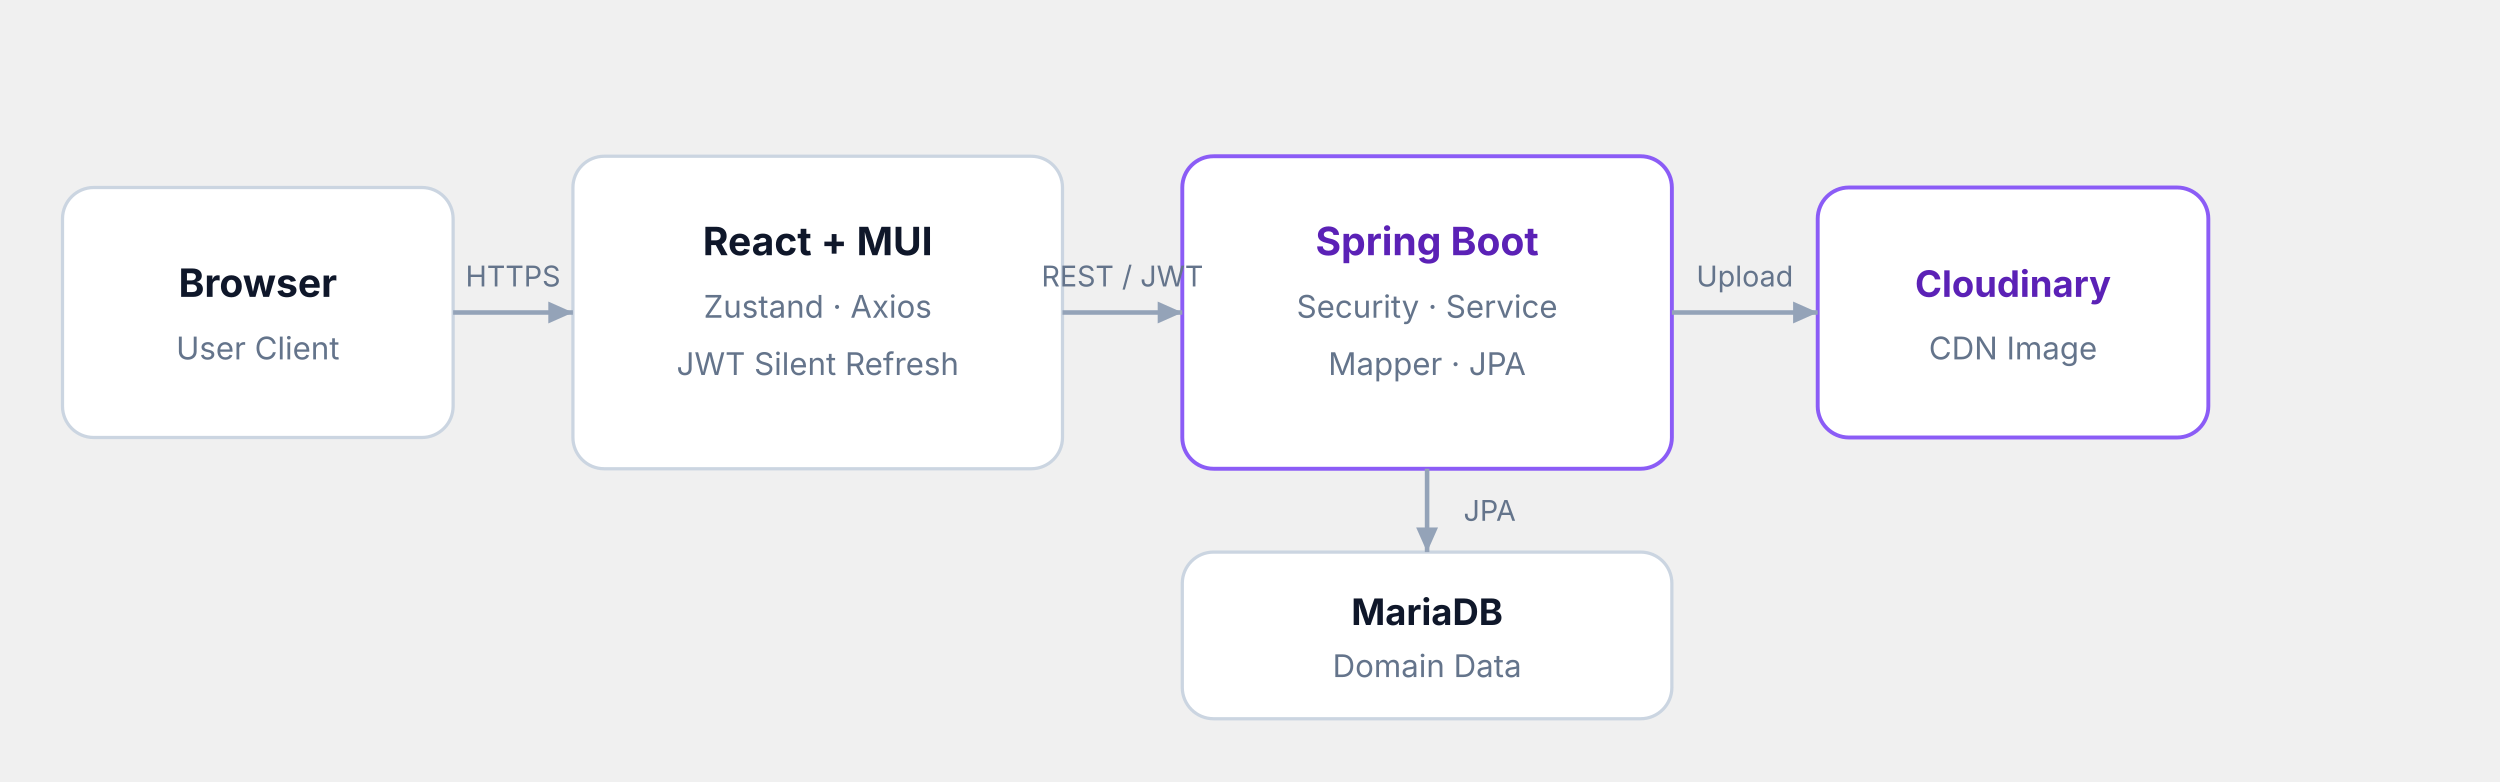
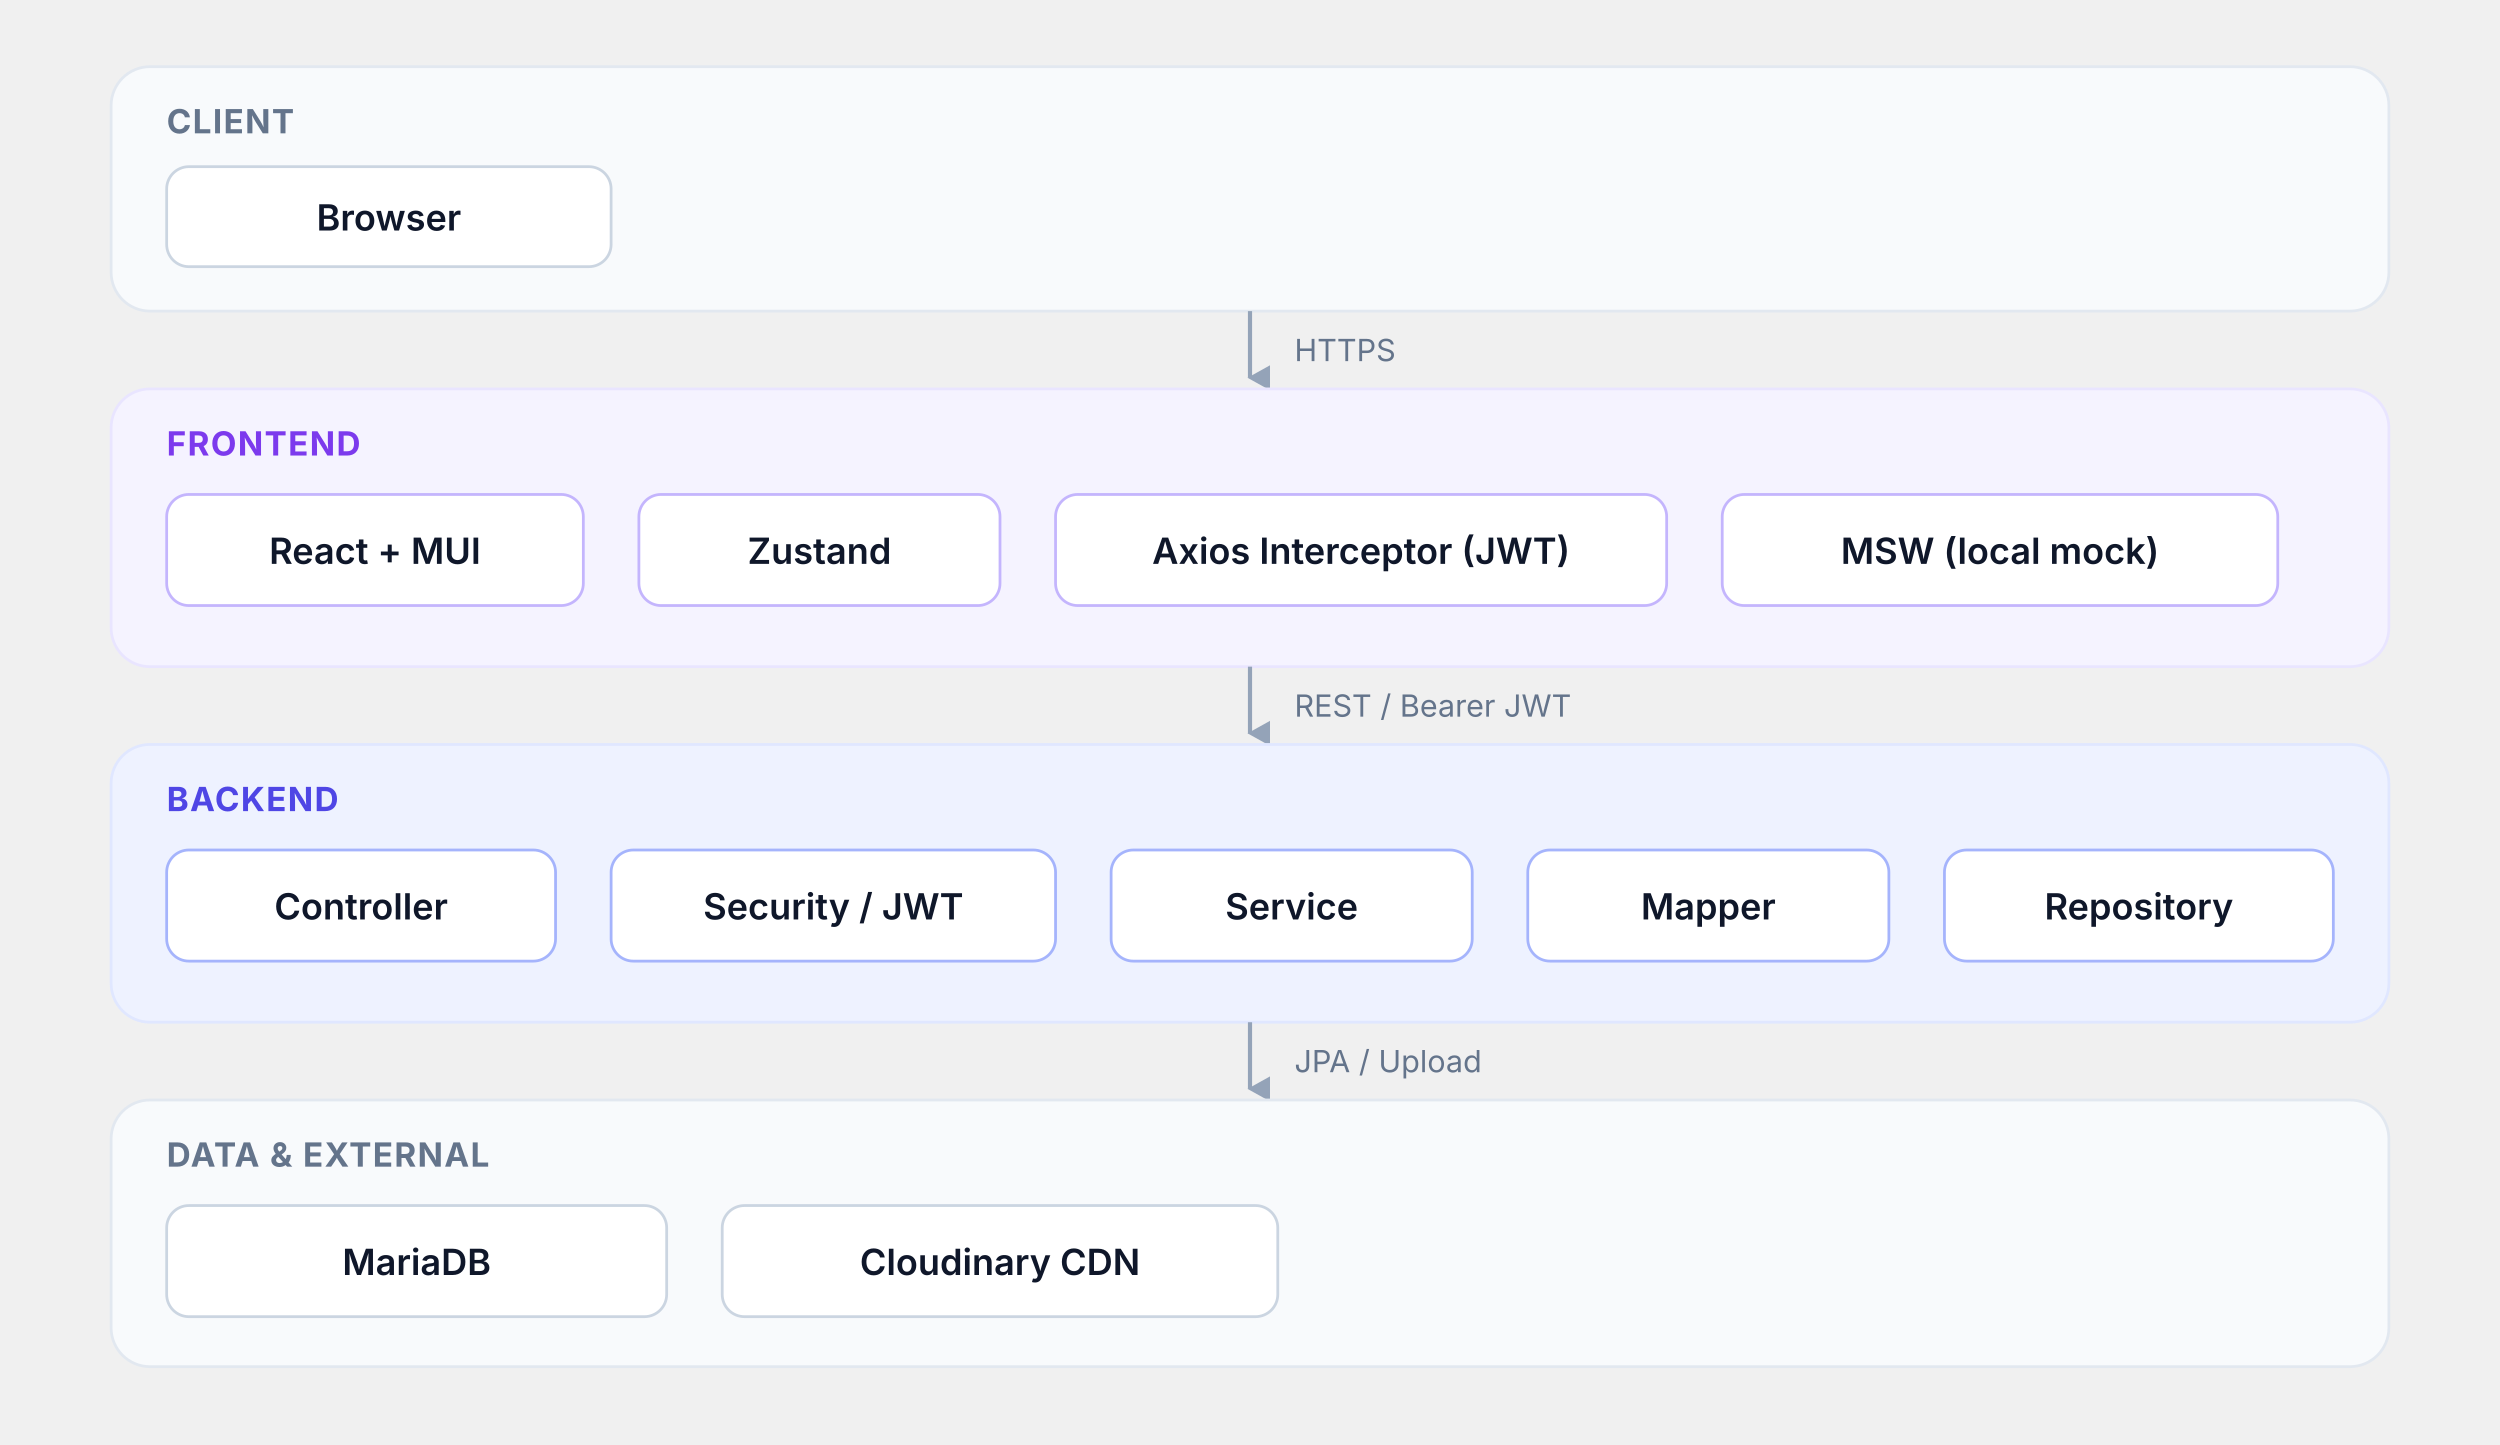
- <svg xmlns="http://www.w3.org/2000/svg" width="960" height="300" viewBox="0 0 960 300" role="img" aria-label="MATE system architecture">
+ <svg xmlns="http://www.w3.org/2000/svg" width="900" height="520" viewBox="0 0 900 520" role="img" aria-label="MATE layered system architecture">
  <defs>
-     <marker id="a" viewBox="0 0 10 10" refX="9" refY="5" markerWidth="6" markerHeight="6" orient="auto-start-reverse">
-       <path d="M0 1 L9 5 L0 9 z" fill="#94A3B8" />
+     <marker id="down" viewBox="0 0 10 10" refX="5" refY="8" markerWidth="6" markerHeight="6" orient="auto">
+       <path d="M0 0 L5 9 L10 0 z" fill="#94A3B8" />
    </marker>
  </defs>
-   <rect x="24" y="72" width="150" height="96" rx="12" fill="#FFFFFF" stroke="#CBD5E1" stroke-width="1.25" />
-   <text x="99" y="114" text-anchor="middle" font-family="Inter, Segoe UI, sans-serif" font-size="15" font-weight="700" fill="#0F172A">Browser</text>
-   <text x="99" y="138" text-anchor="middle" font-family="Inter, Segoe UI, sans-serif" font-size="12" fill="#64748B">User Client</text>
-   <rect x="220" y="60" width="188" height="120" rx="12" fill="#FFFFFF" stroke="#CBD5E1" stroke-width="1.25" />
-   <text x="314" y="98" text-anchor="middle" font-family="Inter, Segoe UI, sans-serif" font-size="15" font-weight="700" fill="#0F172A">React + MUI</text>
-   <text x="314" y="122" text-anchor="middle" font-family="Inter, Segoe UI, sans-serif" font-size="12" fill="#64748B">Zustand · Axios</text>
-   <text x="314" y="144" text-anchor="middle" font-family="Inter, Segoe UI, sans-serif" font-size="12" fill="#64748B">JWT Silent Refresh</text>
-   <rect x="454" y="60" width="188" height="120" rx="12" fill="#FFFFFF" stroke="#8B5CF6" stroke-width="1.5" />
-   <text x="548" y="98" text-anchor="middle" font-family="Inter, Segoe UI, sans-serif" font-size="15" font-weight="700" fill="#5B21B6">Spring Boot</text>
-   <text x="548" y="122" text-anchor="middle" font-family="Inter, Segoe UI, sans-serif" font-size="12" fill="#64748B">Security · Service</text>
-   <text x="548" y="144" text-anchor="middle" font-family="Inter, Segoe UI, sans-serif" font-size="12" fill="#64748B">Mapper · JPA</text>
-   <rect x="454" y="212" width="188" height="64" rx="12" fill="#FFFFFF" stroke="#CBD5E1" stroke-width="1.25" />
-   <text x="548" y="240" text-anchor="middle" font-family="Inter, Segoe UI, sans-serif" font-size="14" font-weight="700" fill="#0F172A">MariaDB</text>
-   <text x="548" y="260" text-anchor="middle" font-family="Inter, Segoe UI, sans-serif" font-size="12" fill="#64748B">Domain Data</text>
-   <rect x="698" y="72" width="150" height="96" rx="12" fill="#FFFFFF" stroke="#8B5CF6" stroke-width="1.5" />
-   <text x="773" y="114" text-anchor="middle" font-family="Inter, Segoe UI, sans-serif" font-size="14" font-weight="700" fill="#5B21B6">Cloudinary</text>
-   <text x="773" y="138" text-anchor="middle" font-family="Inter, Segoe UI, sans-serif" font-size="12" fill="#64748B">CDN Image</text>
-   <line x1="174" y1="120" x2="220" y2="120" stroke="#94A3B8" stroke-width="1.75" marker-end="url(#a)" />
-   <line x1="408" y1="120" x2="454" y2="120" stroke="#94A3B8" stroke-width="1.75" marker-end="url(#a)" />
-   <line x1="642" y1="120" x2="698" y2="120" stroke="#94A3B8" stroke-width="1.75" marker-end="url(#a)" />
-   <line x1="548" y1="180" x2="548" y2="212" stroke="#94A3B8" stroke-width="1.75" marker-end="url(#a)" />
-   <text x="197" y="110" text-anchor="middle" font-family="Inter, Segoe UI, sans-serif" font-size="11" fill="#64748B">HTTPS</text>
-   <text x="431" y="110" text-anchor="middle" font-family="Inter, Segoe UI, sans-serif" font-size="11" fill="#64748B">REST / JWT</text>
-   <text x="670" y="110" text-anchor="middle" font-family="Inter, Segoe UI, sans-serif" font-size="11" fill="#64748B">Upload</text>
-   <text x="562" y="200" font-family="Inter, Segoe UI, sans-serif" font-size="11" fill="#64748B">JPA</text>
+   <rect x="40" y="24" width="820" height="88" rx="14" fill="#F8FAFC" stroke="#E2E8F0" stroke-width="1" />
+   <text x="60" y="48" font-family="Inter, Segoe UI, sans-serif" font-size="12" font-weight="700" fill="#64748B" letter-spacing="0.04em">CLIENT</text>
+   <rect x="60" y="60" width="160" height="36" rx="8" fill="#FFFFFF" stroke="#CBD5E1" />
+   <text x="140" y="83" text-anchor="middle" font-family="Inter, Segoe UI, sans-serif" font-size="13" font-weight="600" fill="#0F172A">Browser</text>
+   <line x1="450" y1="112" x2="450" y2="136" stroke="#94A3B8" stroke-width="1.5" marker-end="url(#down)" />
+   <text x="466" y="130" font-family="Inter, Segoe UI, sans-serif" font-size="11" fill="#64748B">HTTPS</text>
+   <rect x="40" y="140" width="820" height="100" rx="14" fill="#F5F3FF" stroke="#E9E5FF" stroke-width="1" />
+   <text x="60" y="164" font-family="Inter, Segoe UI, sans-serif" font-size="12" font-weight="700" fill="#7C3AED" letter-spacing="0.04em">FRONTEND</text>
+   <rect x="60" y="178" width="150" height="40" rx="8" fill="#FFFFFF" stroke="#C4B5FD" />
+   <text x="135" y="203" text-anchor="middle" font-family="Inter, Segoe UI, sans-serif" font-size="13" font-weight="600" fill="#0F172A">React + MUI</text>
+   <rect x="230" y="178" width="130" height="40" rx="8" fill="#FFFFFF" stroke="#C4B5FD" />
+   <text x="295" y="203" text-anchor="middle" font-family="Inter, Segoe UI, sans-serif" font-size="13" font-weight="600" fill="#0F172A">Zustand</text>
+   <rect x="380" y="178" width="220" height="40" rx="8" fill="#FFFFFF" stroke="#C4B5FD" />
+   <text x="490" y="203" text-anchor="middle" font-family="Inter, Segoe UI, sans-serif" font-size="13" font-weight="600" fill="#0F172A">Axios Interceptor (JWT)</text>
+   <rect x="620" y="178" width="200" height="40" rx="8" fill="#FFFFFF" stroke="#C4B5FD" />
+   <text x="720" y="203" text-anchor="middle" font-family="Inter, Segoe UI, sans-serif" font-size="13" font-weight="600" fill="#0F172A">MSW (local mock)</text>
+   <line x1="450" y1="240" x2="450" y2="264" stroke="#94A3B8" stroke-width="1.5" marker-end="url(#down)" />
+   <text x="466" y="258" font-family="Inter, Segoe UI, sans-serif" font-size="11" fill="#64748B">REST / Bearer JWT</text>
+   <rect x="40" y="268" width="820" height="100" rx="14" fill="#EEF2FF" stroke="#E0E7FF" stroke-width="1" />
+   <text x="60" y="292" font-family="Inter, Segoe UI, sans-serif" font-size="12" font-weight="700" fill="#4F46E5" letter-spacing="0.04em">BACKEND</text>
+   <rect x="60" y="306" width="140" height="40" rx="8" fill="#FFFFFF" stroke="#A5B4FC" />
+   <text x="130" y="331" text-anchor="middle" font-family="Inter, Segoe UI, sans-serif" font-size="13" font-weight="600" fill="#0F172A">Controller</text>
+   <rect x="220" y="306" width="160" height="40" rx="8" fill="#FFFFFF" stroke="#A5B4FC" />
+   <text x="300" y="331" text-anchor="middle" font-family="Inter, Segoe UI, sans-serif" font-size="13" font-weight="600" fill="#0F172A">Security / JWT</text>
+   <rect x="400" y="306" width="130" height="40" rx="8" fill="#FFFFFF" stroke="#A5B4FC" />
+   <text x="465" y="331" text-anchor="middle" font-family="Inter, Segoe UI, sans-serif" font-size="13" font-weight="600" fill="#0F172A">Service</text>
+   <rect x="550" y="306" width="130" height="40" rx="8" fill="#FFFFFF" stroke="#A5B4FC" />
+   <text x="615" y="331" text-anchor="middle" font-family="Inter, Segoe UI, sans-serif" font-size="13" font-weight="600" fill="#0F172A">Mapper</text>
+   <rect x="700" y="306" width="140" height="40" rx="8" fill="#FFFFFF" stroke="#A5B4FC" />
+   <text x="770" y="331" text-anchor="middle" font-family="Inter, Segoe UI, sans-serif" font-size="13" font-weight="600" fill="#0F172A">Repository</text>
+   <line x1="450" y1="368" x2="450" y2="392" stroke="#94A3B8" stroke-width="1.5" marker-end="url(#down)" />
+   <text x="466" y="386" font-family="Inter, Segoe UI, sans-serif" font-size="11" fill="#64748B">JPA / Upload</text>
+   <rect x="40" y="396" width="820" height="96" rx="14" fill="#F8FAFC" stroke="#E2E8F0" stroke-width="1" />
+   <text x="60" y="420" font-family="Inter, Segoe UI, sans-serif" font-size="12" font-weight="700" fill="#64748B" letter-spacing="0.04em">DATA &amp; EXTERNAL</text>
+   <rect x="60" y="434" width="180" height="40" rx="8" fill="#FFFFFF" stroke="#CBD5E1" />
+   <text x="150" y="459" text-anchor="middle" font-family="Inter, Segoe UI, sans-serif" font-size="13" font-weight="600" fill="#0F172A">MariaDB</text>
+   <rect x="260" y="434" width="200" height="40" rx="8" fill="#FFFFFF" stroke="#CBD5E1" />
+   <text x="360" y="459" text-anchor="middle" font-family="Inter, Segoe UI, sans-serif" font-size="13" font-weight="600" fill="#0F172A">Cloudinary CDN</text>
</svg>
